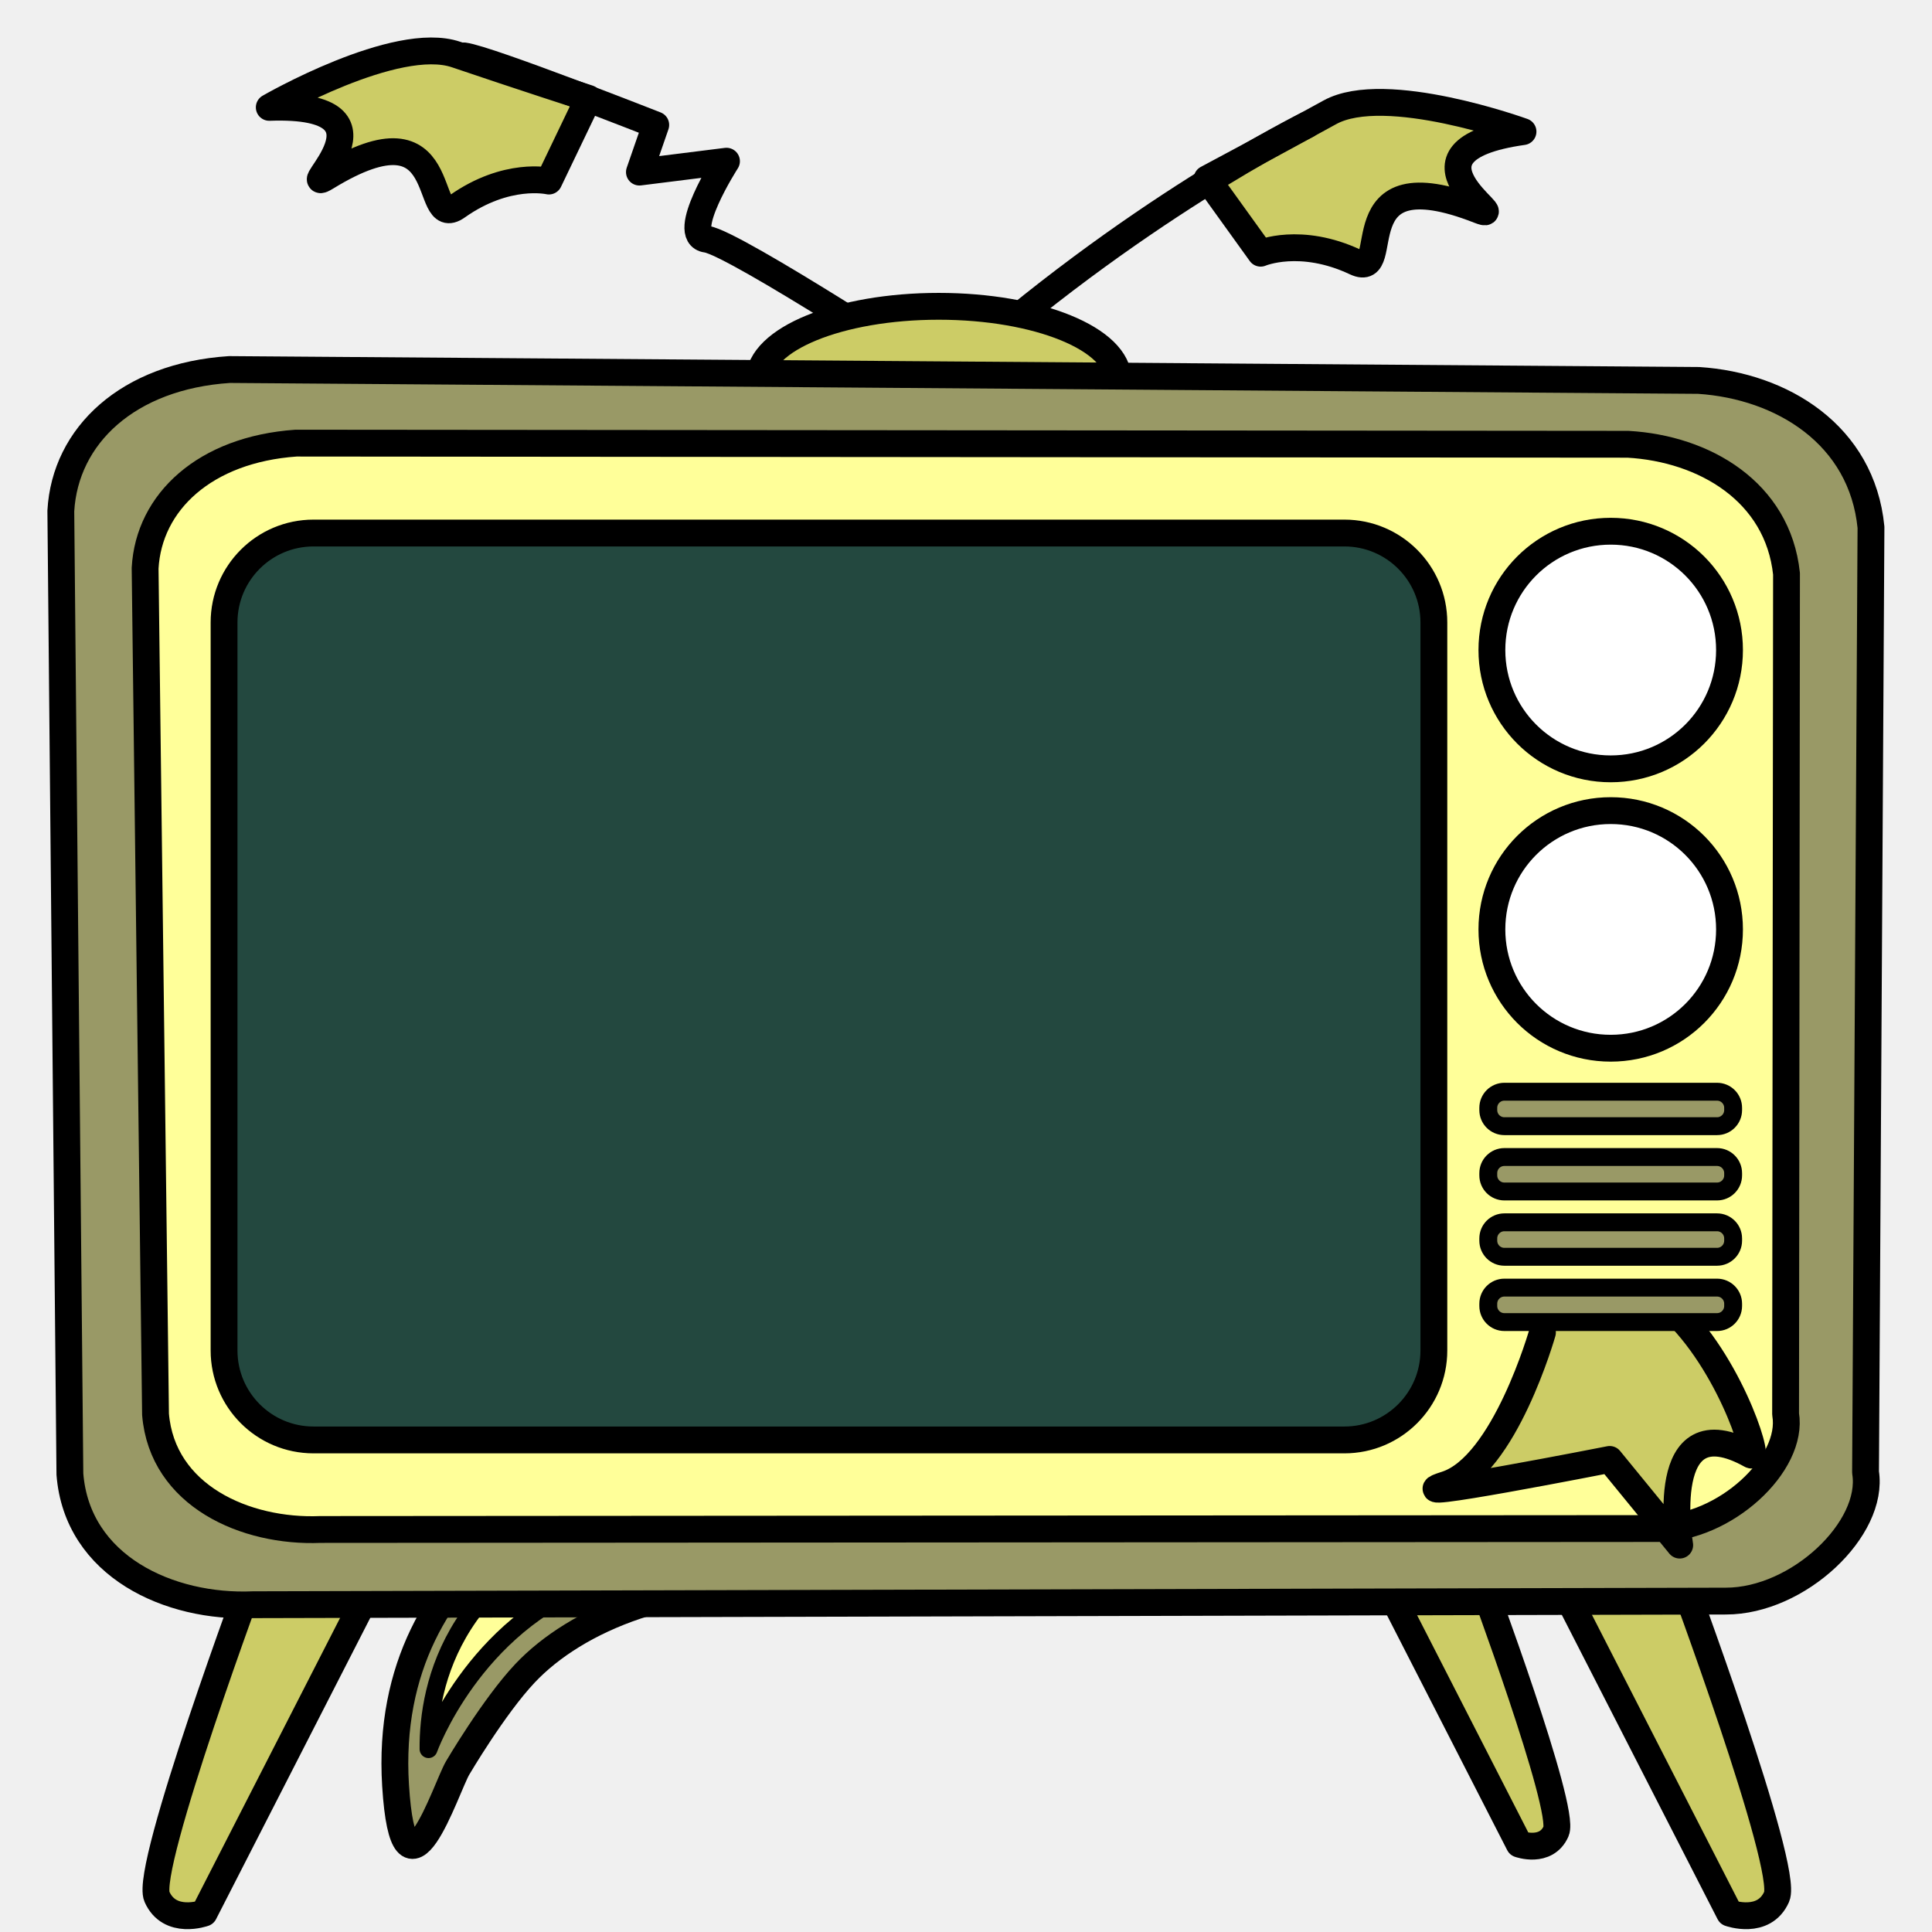
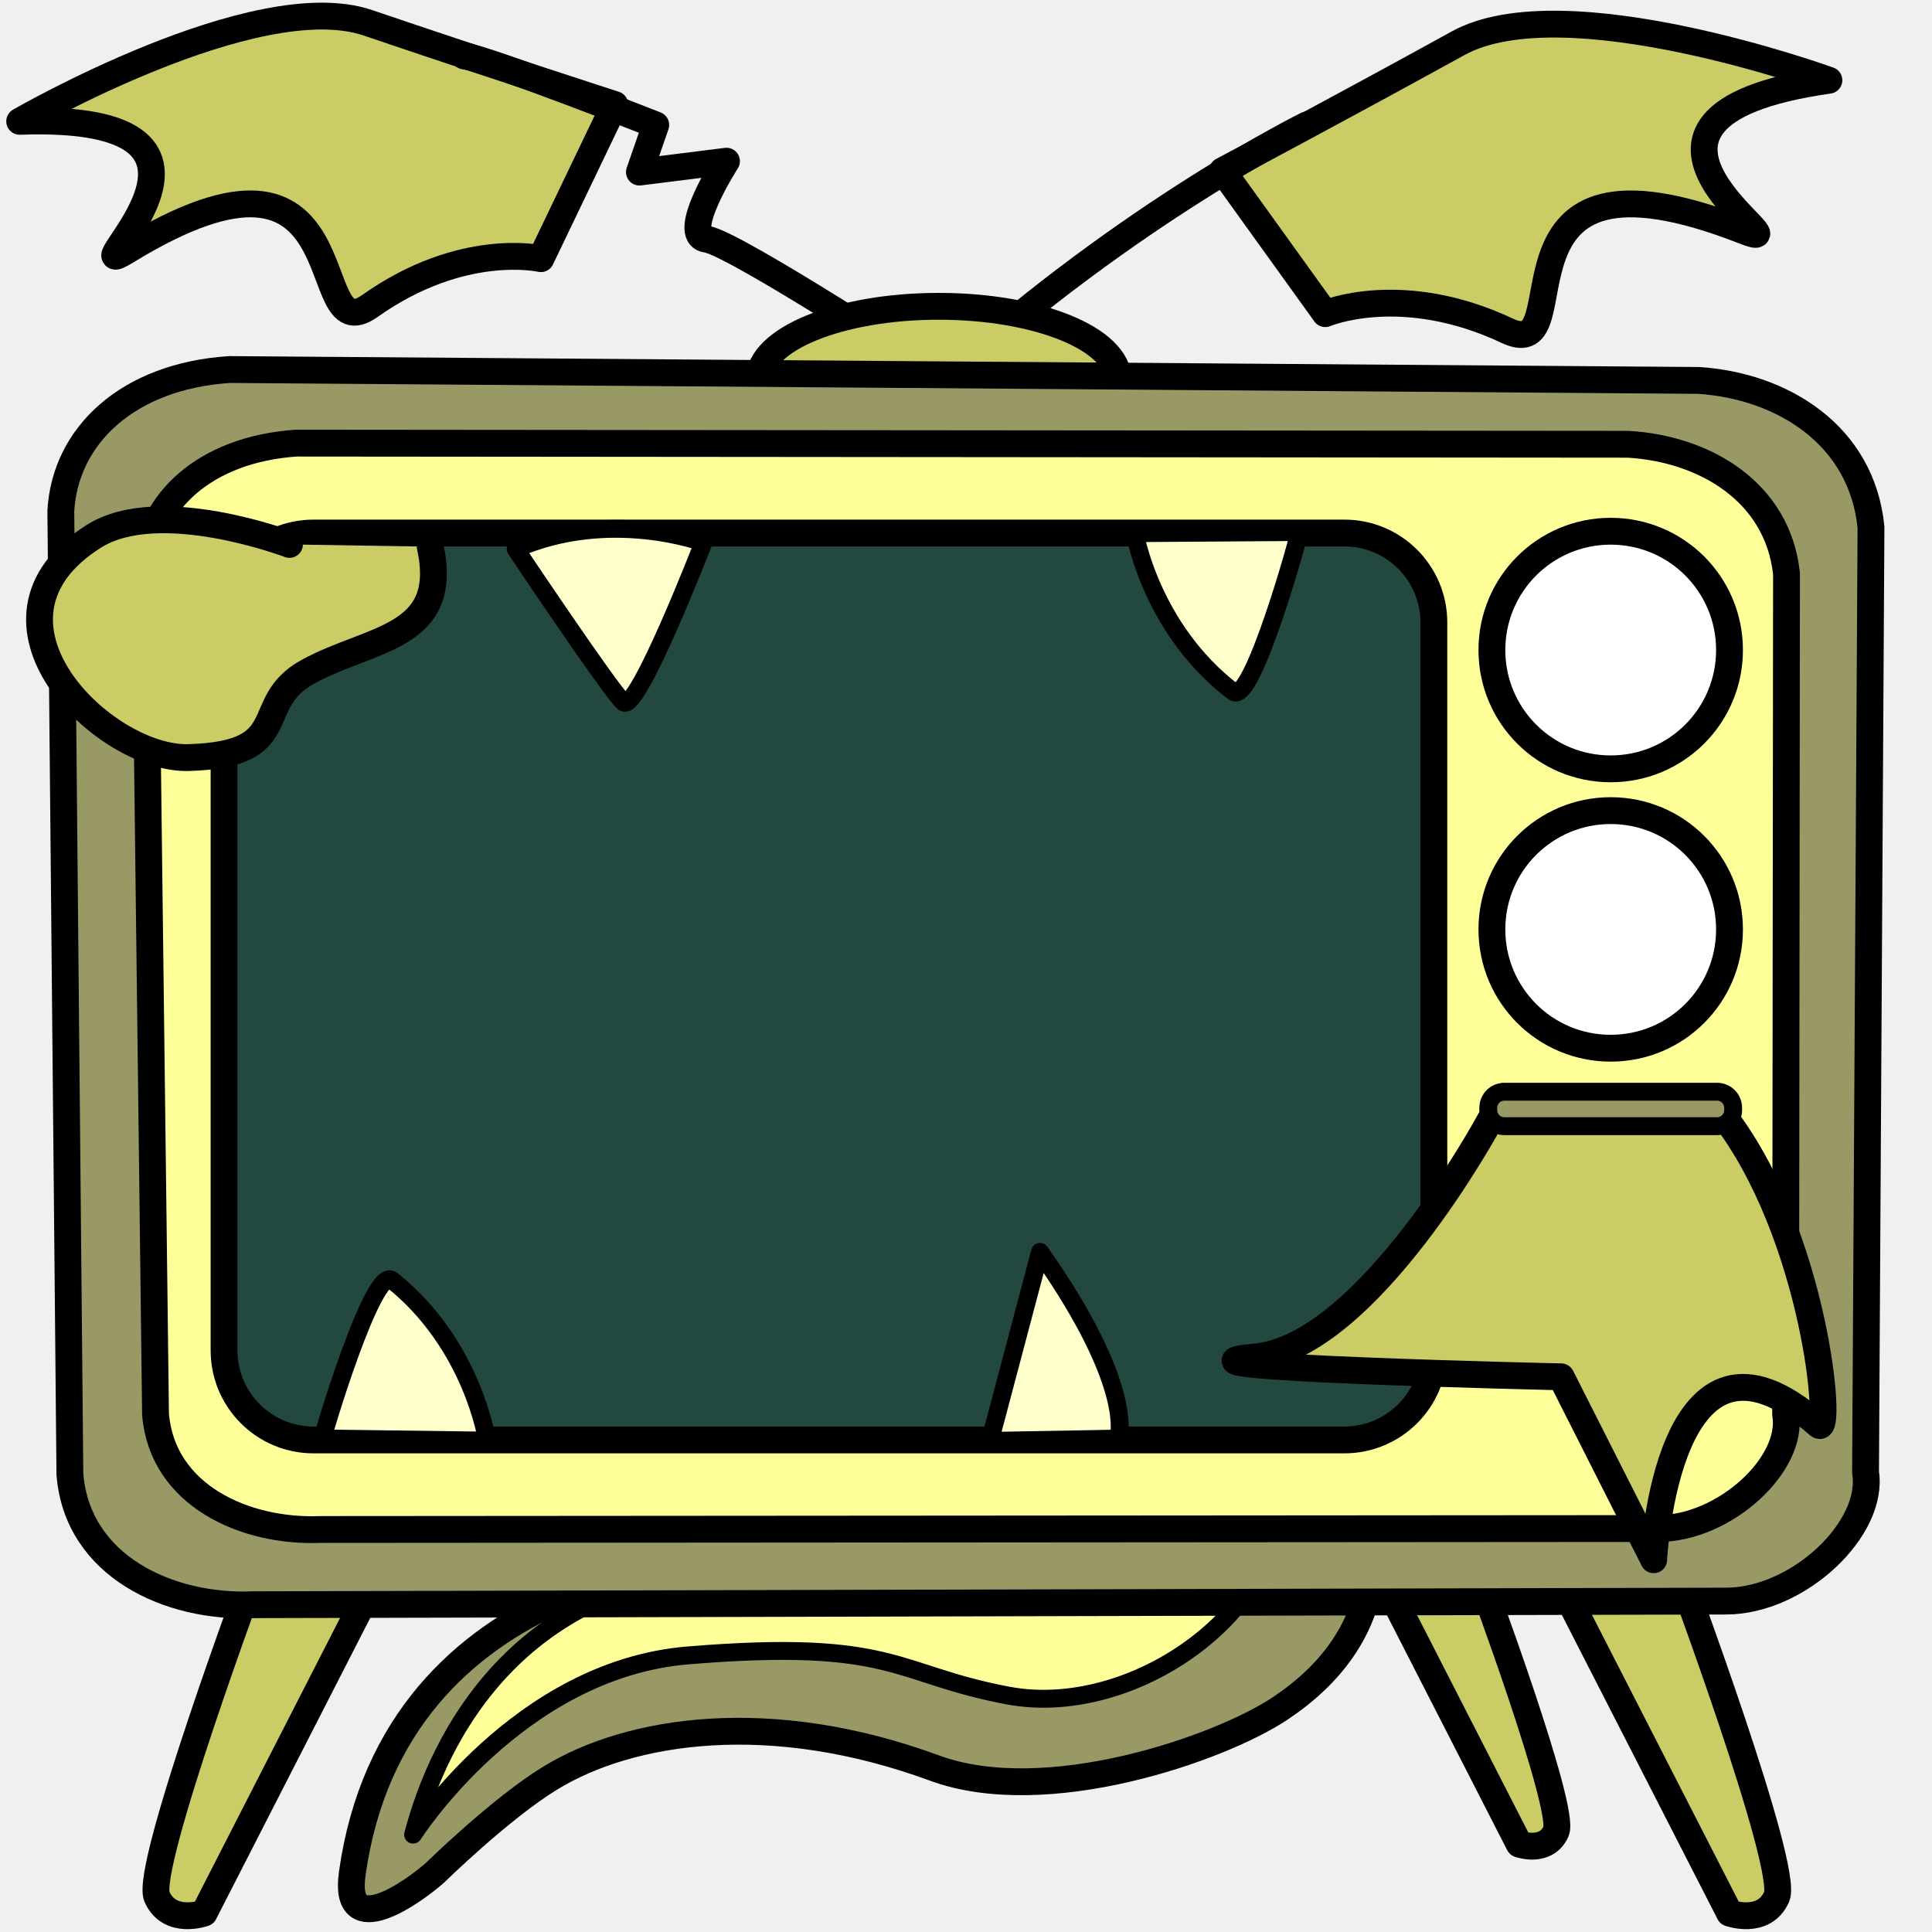
<svg xmlns="http://www.w3.org/2000/svg" version="1.2" viewBox="0 0 1080 1080">
-   <path id="gill1" d="m306.83 101.21c0 0-23.54-5.46-51.32 14.22-20.25 14.35-0.78-60.76-73-16.52-18.42 11.28 45.67-41.65-31.99-38.89 0 0 70.82-40.97 104.43-29.54 34.61 11.77 74.05 24.52 74.05 24.52z" style="fill:#cccc66;stroke:#000000;stroke-linecap:round;stroke-linejoin:round;stroke-width:15" />
-   <path id="gill2" d="m704.71 141.54c0 0 22.21-9.51 53.01 4.99 22.45 10.58-9.89-59.95 68.97-29.07 20.11 7.88-52.27-32.99 24.68-43.89 0 0-76.92-27.92-108-10.77-32 17.66-68.6 37.13-68.6 37.13z" style="fill:#cccc66;stroke:#000000;stroke-linecap:round;stroke-linejoin:round;stroke-width:15" />
-   <path id="body" d="m255.84 988.27c0 0 20.19-34.39 37.64-52.89 28.26-29.97 85.01-54.78 160.71-48.07 51.57 4.58 117.77-40.53 138.7-64.46 35.31-40.38 34.25-89.69-24.89-143.78-26.08-23.85-65.39-31.07-78.47-32.5-17.14-1.88-50.35-1.49-84.93 10.75-113.91 40.33-136.71 95.74-148.57 100.08-21.18 7.74-39.62-28.51-20.13-48.43 19.67-20.1 105.23-60.01 116.29-68.55 11.12-8.58 17.6-28.44 40.33-37.24 23.02-8.93 116.7-43.75 137.88-78.11 21.31-34.57 29.16-45.16 19.4-50.72-9.69-5.52-17.22-3.78-17.22-3.78 0 0 26.58-9.61 9.5-20.83-16.85-11.06-50.92-25.35-75.67-18.87-24.38 6.38-50.34-6.7-50.34-6.7 0 0-39.78 9.43-67.68 29.52-27.5 19.8-54.28 26.76-54.28 26.76 0 0-40.43 0.15-161.28 94.59-22.83 17.84-52.42 47.83-64.27 73.35-17.17 36.97-11.74 69.02-11.74 69.02 0.66 14.99 19.55 69.27 67.76 106.9 46.61 36.38 82.33 34.09 98.77 29.95 15.16-3.82 87.01-41.05 150.64-93.36 65.58-53.92 100.22-25.78 108.98 5.96 7.46 27.08-48.81 41.53-101.67 46.74-45.09 4.44-168.37 52.15-160.18 184.41 4.71 75.86 28.2 1.29 34.72-9.74z" style="fill:#999966;stroke:#000000;stroke-linecap:round;stroke-linejoin:round;stroke-width:15" />
-   <path id="stomach" d="m239.56 977.77c0 0 24.88-69.43 93.62-94.39 83.63-30.36 87.15-17.94 136.7-24.02 56.73-6.97 110.73-67.16 86.97-110.97-23.21-42.77-43.13-52.36-85.35-59.12-84.37-13.5-155.64 61.96-199.2 94.24-44.03 32.64-92.3-18.56-73.85-64.24 19.55-48.37 194.43-118.66 195.56-117.76 0 0-59.51 7.82-72.57-38.68-5.62-20.02-7.49-5.64-16.7 11.35 0 0-135.77 68.74-158.6 117.89-14.55 31.33-20.55 99.27 26.46 136.71 38.34 30.54 77.76 11.98 77.76 11.98 5.87-3.02 41.51-16.78 100.47-59.76 1.69-1.23 39.04-31.55 45.47-35.73 17.21-11.17 43.45-17.74 43.45-17.74 16.32-0.6 67.13-3.16 77.26 32.71 8.91 31.57-9.81 55.91-31.89 61.26-27.69 6.71-66.79 5.04-128.03 21.78-104.2 28.49-117.83 99.34-117.53 134.49z" style="fill:#ffff99;stroke:#000000;stroke-linecap:round;stroke-linejoin:round;stroke-width:10" />
+   <path id="gill1" d="m302.35 144.6c0 0-43.88-10.19-95.65 26.49-37.74 26.74-1.46-113.25-136.08-30.79-34.32 21.02 85.14-77.64-59.62-72.48 0 0 132.01-76.38 194.66-55.07 64.5 21.94 138.02 45.7 138.02 45.7z" style="fill:#cccc66;stroke:#000000;stroke-linecap:round;stroke-linejoin:round;stroke-width:15" />
+   <path id="gill2" d="m740.84 175.34c0 0 42.65-18.26 101.77 9.58 43.1 20.3-18.98-115.09 132.4-55.8 38.6 15.11-100.33-63.34 47.36-84.26 0 0-147.64-53.6-207.31-20.67-61.43 33.89-131.68 71.27-131.68 71.27z" style="fill:#cccc66;stroke:#000000;stroke-linecap:round;stroke-linejoin:round;stroke-width:15" />
+   <path id="body" d="m243.13 1046.91c0 0 36.51-35.81 64.3-52.86 45.01-27.63 123.55-39.34 214.99-5.69 62.29 22.92 159.33-10.74 193.23-33.35 57.22-38.16 72.43-99.54 17.34-186.29-24.3-38.24-70.54-60.33-86.25-66.49-20.57-8.06-61.81-18.7-108.7-15.12-154.48 11.79-201.26 72.73-217.38 74.13-28.81 2.49-39.49-48.55-8.7-66.68 31.06-18.29 150.32-39.05 166.86-45.91 16.64-6.89 31.31-29.31 62.38-32.6 31.48-3.33 159.09-15.07 196.8-50.51 37.95-35.64 51.21-46.12 40.99-56.28-10.15-10.07-20.05-10.44-20.05-10.44 0 0 36.11-2.99 18.73-22.59-17.14-19.34-54.53-48.42-87.33-48.69-32.31-0.26-60.06-25.15-60.06-25.15 0 0-52.39-1.64-93.64 13.88-40.67 15.3-76.14 14.95-76.14 14.95 0 0-50.09-13.35-231.28 63.09-34.22 14.43-80.89 41.64-104.09 69.26-33.62 40-37.63 81.49-37.63 81.49-4.21 18.78 1 92.27 48.07 154.99 45.5 60.62 90.48 69.75 112.21 70.13 20.05 0.35 121.44-21.68 217.7-65.13 99.21-44.77 132.67 1.66 132.88 43.87 0.17 36-74.31 35.06-141.48 23.8-57.29-9.59-236.41 6.37-259.97 174.62-5.46 39.02 34.8 9.7 46.22-0.43z" style="fill:#999966;stroke:#000000;stroke-linecap:round;stroke-linejoin:round;stroke-width:15" />
+   <path id="stomach" d="m230.93 1025.57c0 0 58.6-92.37 153.66-100.19 115.66-9.51 115.03 10.41 178.79 22.42 72.98 13.76 163.93-52.56 152.07-127.59-11.57-73.27-32.38-95.95-81.91-123.89-98.99-55.83-217.43 25.78-284.25 55.15-67.58 29.69-106.79-66.7-65.64-126.59 43.57-63.42 288.13-93.39 289.17-91.57 0 0-76.78-13.67-74.3-88.16 1.07-32.06-7.01-11.55-25.21 9.73 0 0-195.55 44.29-243.49 107.47-30.56 40.26-65.21 138.44-22.06 213.9 35.21 61.55 91.43 50.79 91.43 50.79 8.47-2 58.08-7.26 148.26-45.95 2.59-1.11 60.96-30.21 70.59-33.67 25.78-9.26 60.87-7.86 60.87-7.86 20.44 6.05 84.34 23.82 82.5 81.3-1.62 50.59-34.54 78.73-64.01 77.28-36.95-1.81-84.67-20.88-167.15-22.06-140.36-2-185.61 97.25-199.32 149.49z" style="fill:#ffff99;stroke:#000000;stroke-linecap:round;stroke-linejoin:round;stroke-width:10" />
  <path id="leg1" d="m142.49 877.93c0 0-61.85 166.28-54.75 182.36 7.1 16.08 26.36 9.13 26.36 9.13l91.25-178.31z" style="fill:#cccc66;stroke:#000000;stroke-linecap:round;stroke-linejoin:round;stroke-width:15" />
  <path id="leg2" d="m938.42 877.93c0 0 61.85 166.28 54.75 182.36-7.1 16.08-26.36 9.13-26.36 9.13l-91.26-178.31z" style="fill:#cccc66;stroke:#000000;stroke-linecap:round;stroke-linejoin:round;stroke-width:15" />
  <path id="leg2 copy" d="m827 880.97c0 0 48.41 130.15 42.85 142.73-5.55 12.59-20.63 7.15-20.63 7.15l-71.42-139.56z" style="fill:#cccc66;stroke:#000000;stroke-linecap:round;stroke-linejoin:round;stroke-width:15" />
  <path id="ant2" fill-rule="evenodd" d="m529.81 213.81c0 0-119.31-78.02-134.85-80.1-15.55-2.07 11.15-43.6 11.15-43.6l-48.67 6.09 9.13-26.36c0 0-93.62-36.84-107.14-38.58" style="fill:none;stroke:#000000;stroke-linecap:round;stroke-linejoin:round;stroke-width:15" />
  <path id="ant1" fill-rule="evenodd" d="m730.56 69.84c0 0-98.35 48.37-200.75 140.93" style="fill:none;stroke:#000000;stroke-linecap:round;stroke-linejoin:round;stroke-width:15" />
  <path id="antbase" fill-rule="evenodd" d="m524.74 253.35c-55.51 0-100.38-18.35-100.38-41.06 0-22.71 44.87-41.06 100.38-41.06 55.51 0 100.38 18.35 100.38 41.06 0 22.71-44.87 41.06-100.38 41.06z" style="fill:#cccc66;stroke:#000000;stroke-linecap:round;stroke-linejoin:round;stroke-width:15" />
  <path id="body" fill-rule="evenodd" d="m128.29 206.57l821.28 6.09c46.64 3.04 91.25 30.41 96.32 82.12l-3.04 528.26c5.07 31.43-37.51 71.98-78.07 71.98l-823.3 2.03c-46.64 2.03-98.35-21.29-102.41-73l-5.07-538.39c2.37-42.21 37.58-75.41 94.29-79.09z" style="fill:#999966;stroke:#000000;stroke-linecap:round;stroke-linejoin:round;stroke-width:15" />
  <g id="tv-container">
    <path id="tv-display-back" fill-rule="evenodd" d="m814.52 290.5v522.3h-697.07v-522.3z" style="fill:#23483f" />
    <g class="tv-screen-group" clip-path="url(#tv-screen-clip)">
      <rect class="tv-screen-static" x="0" y="200" width="1000" height="700" fill="url(#tv-static-pattern)" />
      <rect class="tv-screen-scanline-overlay" x="110" y="280" width="710" height="540" fill="none" />
      <rect class="tv-screen-glitch-bar" x="117" y="290" width="698" height="36" fill="#93dacc" opacity="0" />
    </g>
  </g>
  <path id="frame" fill-rule="evenodd" d="m165.48 247.71l744.55 0.64c42.73 2.43 83.76 26.48 88.64 72.38l-0.51 469.76c4.8 27.99-34.14 64.04-71.36 63.97l-747.71 0.53c-41.92 1.72-88.39-18.88-92.15-64.37l-5.82-472.98c2.02-37.05 33.49-66.38 84.36-69.93zm586.06 50.26h-576.29c-27.61 0-50 22.38-50 50v406.96c0 27.61 22.39 50 50 50h576.29c27.61 0 50-22.39 50-50v-406.96c0-27.62-22.39-50-50-50z" style="fill:#ffff99;stroke:#000000;stroke-linecap:round;stroke-linejoin:round;stroke-width:15" />
-   <path id="fin2" d="m862.24 744.85c0 0-21.15 74.62-53.97 85.03-32.98 10.45 91.56-14.05 91.56-14.05l39.14 47.89c0 0-13.7-80.16 39.84-50.4 5.08 2.82-13.35-56.12-48.41-85.26" style="fill:#cccc66;stroke:#000000;stroke-linecap:round;stroke-linejoin:round;stroke-width:15" />
-   <path id="sdt-4" fill-rule="evenodd" d="m840.96 719.78h118.87c4.97 0 9 4.03 9 9v1.27c0 4.97-4.03 9-9 9h-118.87c-4.98 0-9-4.03-9-9v-1.27c0-4.97 4.02-9 9-9z" style="fill:#999966;stroke:#000000;stroke-linecap:round;stroke-linejoin:round;stroke-width:10" />
-   <path id="sdt-3" fill-rule="evenodd" d="m840.96 683.28h118.87c4.97 0 9 4.03 9 9v1.27c0 4.97-4.03 9-9 9h-118.87c-4.98 0-9-4.03-9-9v-1.27c0-4.97 4.02-9 9-9z" style="fill:#999966;stroke:#000000;stroke-linecap:round;stroke-linejoin:round;stroke-width:10" />
-   <path id="sdt-2" fill-rule="evenodd" d="m840.96 646.78h118.87c4.97 0 9 4.03 9 9v1.27c0 4.97-4.03 9-9 9h-118.87c-4.98 0-9-4.03-9-9v-1.27c0-4.97 4.02-9 9-9z" style="fill:#999966;stroke:#000000;stroke-linecap:round;stroke-linejoin:round;stroke-width:10" />
+   <path id="fin2" d="m832.94 626.23c0 0-68.01 126.62-131.54 132.37-63.85 5.77 171.28 11.05 171.28 11.05l51.74 102.27c0 0 7.16-150.53 92.19-75.33 8.06 7.13-1.8-106.88-53.64-173.59" style="fill:#cccc66;stroke:#000000;stroke-linecap:round;stroke-linejoin:round;stroke-width:15" />
+   <path id="tooth4" d="m272.27 805.32c0 0-7.82-53.55-53.15-89.73-10.53-8.41-39.3 88.74-38.82 88.51z" style="fill:#ffffcc;stroke:#000000;stroke-linecap:round;stroke-linejoin:round;stroke-width:10" />
+   <path id="tooth3" d="m634.4 298.04c0 0 8.89 53.38 54.94 88.64 10.7 8.19 37.5-89.52 37.03-89.27z" style="fill:#ffffcc;stroke:#000000;stroke-linecap:round;stroke-linejoin:round;stroke-width:10" />
+   <path id="tooth2" d="m581.38 699.82l-28 105.65 71.71-1.29c0 0 10.53-27.37-43.71-104.36z" style="fill:#ffffcc;stroke:#000000;stroke-linecap:round;stroke-linejoin:round;stroke-width:10" />
+   <path id="tooth1" d="m288.28 306.89c0 0 52.63 78.76 60.19 85.63 7.57 6.89 44.74-89.2 44.74-89.2 0 0-52.24-19.53-104.93 3.57z" style="fill:#ffffcc;stroke:#000000;stroke-linecap:round;stroke-linejoin:round;stroke-width:10" />
  <path id="sdt-1" fill-rule="evenodd" d="m840.96 610.28h118.87c4.97 0 9 4.03 9 9v1.26c0 4.98-4.03 9-9 9h-118.87c-4.98 0-9-4.02-9-9v-1.26c0-4.97 4.02-9 9-9z" style="fill:#999966;stroke:#000000;stroke-linecap:round;stroke-linejoin:round;stroke-width:10" />
+   <path id="fin" d="m161.81 304.34c0 0-72.6-27.65-109.25-4.61-74.75 47 5.73 125.2 52.94 123.76 60.28-1.84 34.11-30.13 66.61-47.98 35.21-19.33 79.67-18.24 68.39-69.91" style="fill:#cccc66;stroke:#000000;stroke-linecap:round;stroke-linejoin:round;stroke-width:15" />
  <path id="eye2" fill-rule="evenodd" d="m900.39 585.96c-36.72 0-66.41-29.68-66.41-66.41 0-36.72 29.69-66.41 66.41-66.41 36.73 0 66.42 29.69 66.42 66.41 0 36.73-29.69 66.41-66.42 66.41z" style="fill:#ffffff;stroke:#000000;stroke-linecap:round;stroke-linejoin:round;stroke-width:15" />
  <path id="eye1" fill-rule="evenodd" d="m900.39 429.79c-36.72 0-66.41-29.69-66.41-66.42 0-36.72 29.69-66.41 66.41-66.41 36.73 0 66.42 29.69 66.42 66.41 0 36.73-29.69 66.42-66.42 66.42z" style="fill:#ffffff;stroke:#000000;stroke-linecap:round;stroke-linejoin:round;stroke-width:15" />
</svg>
